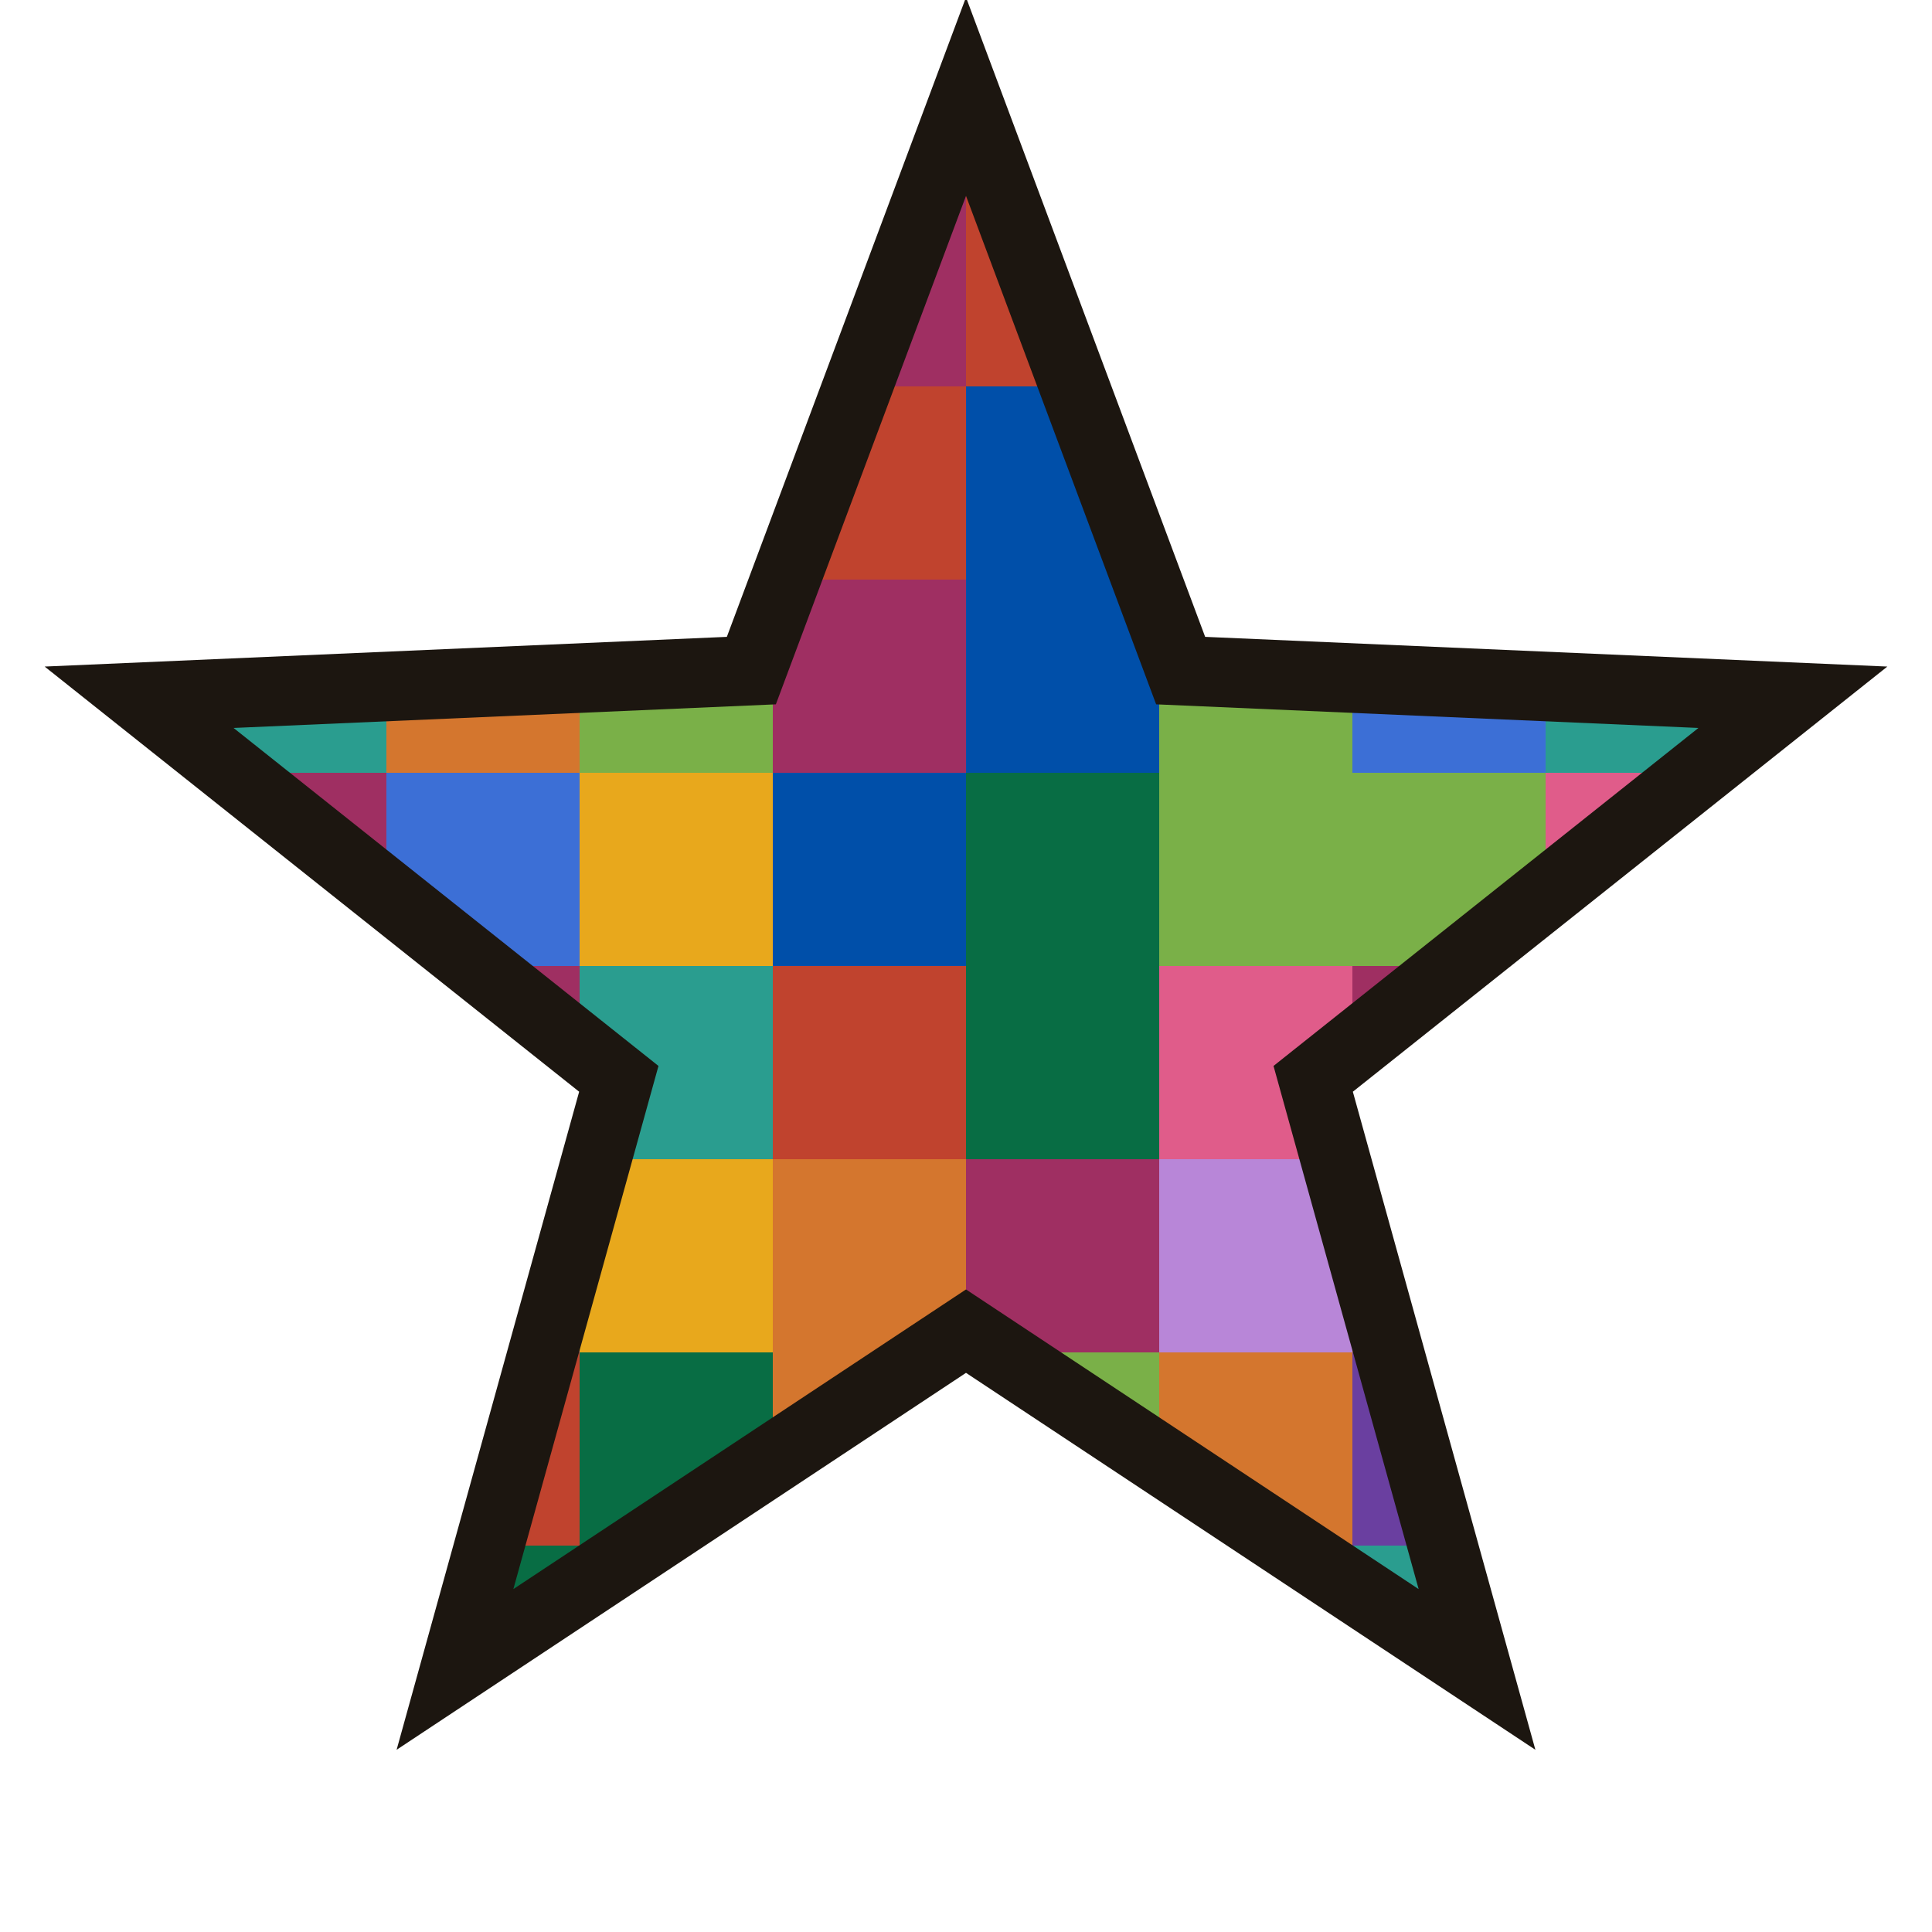
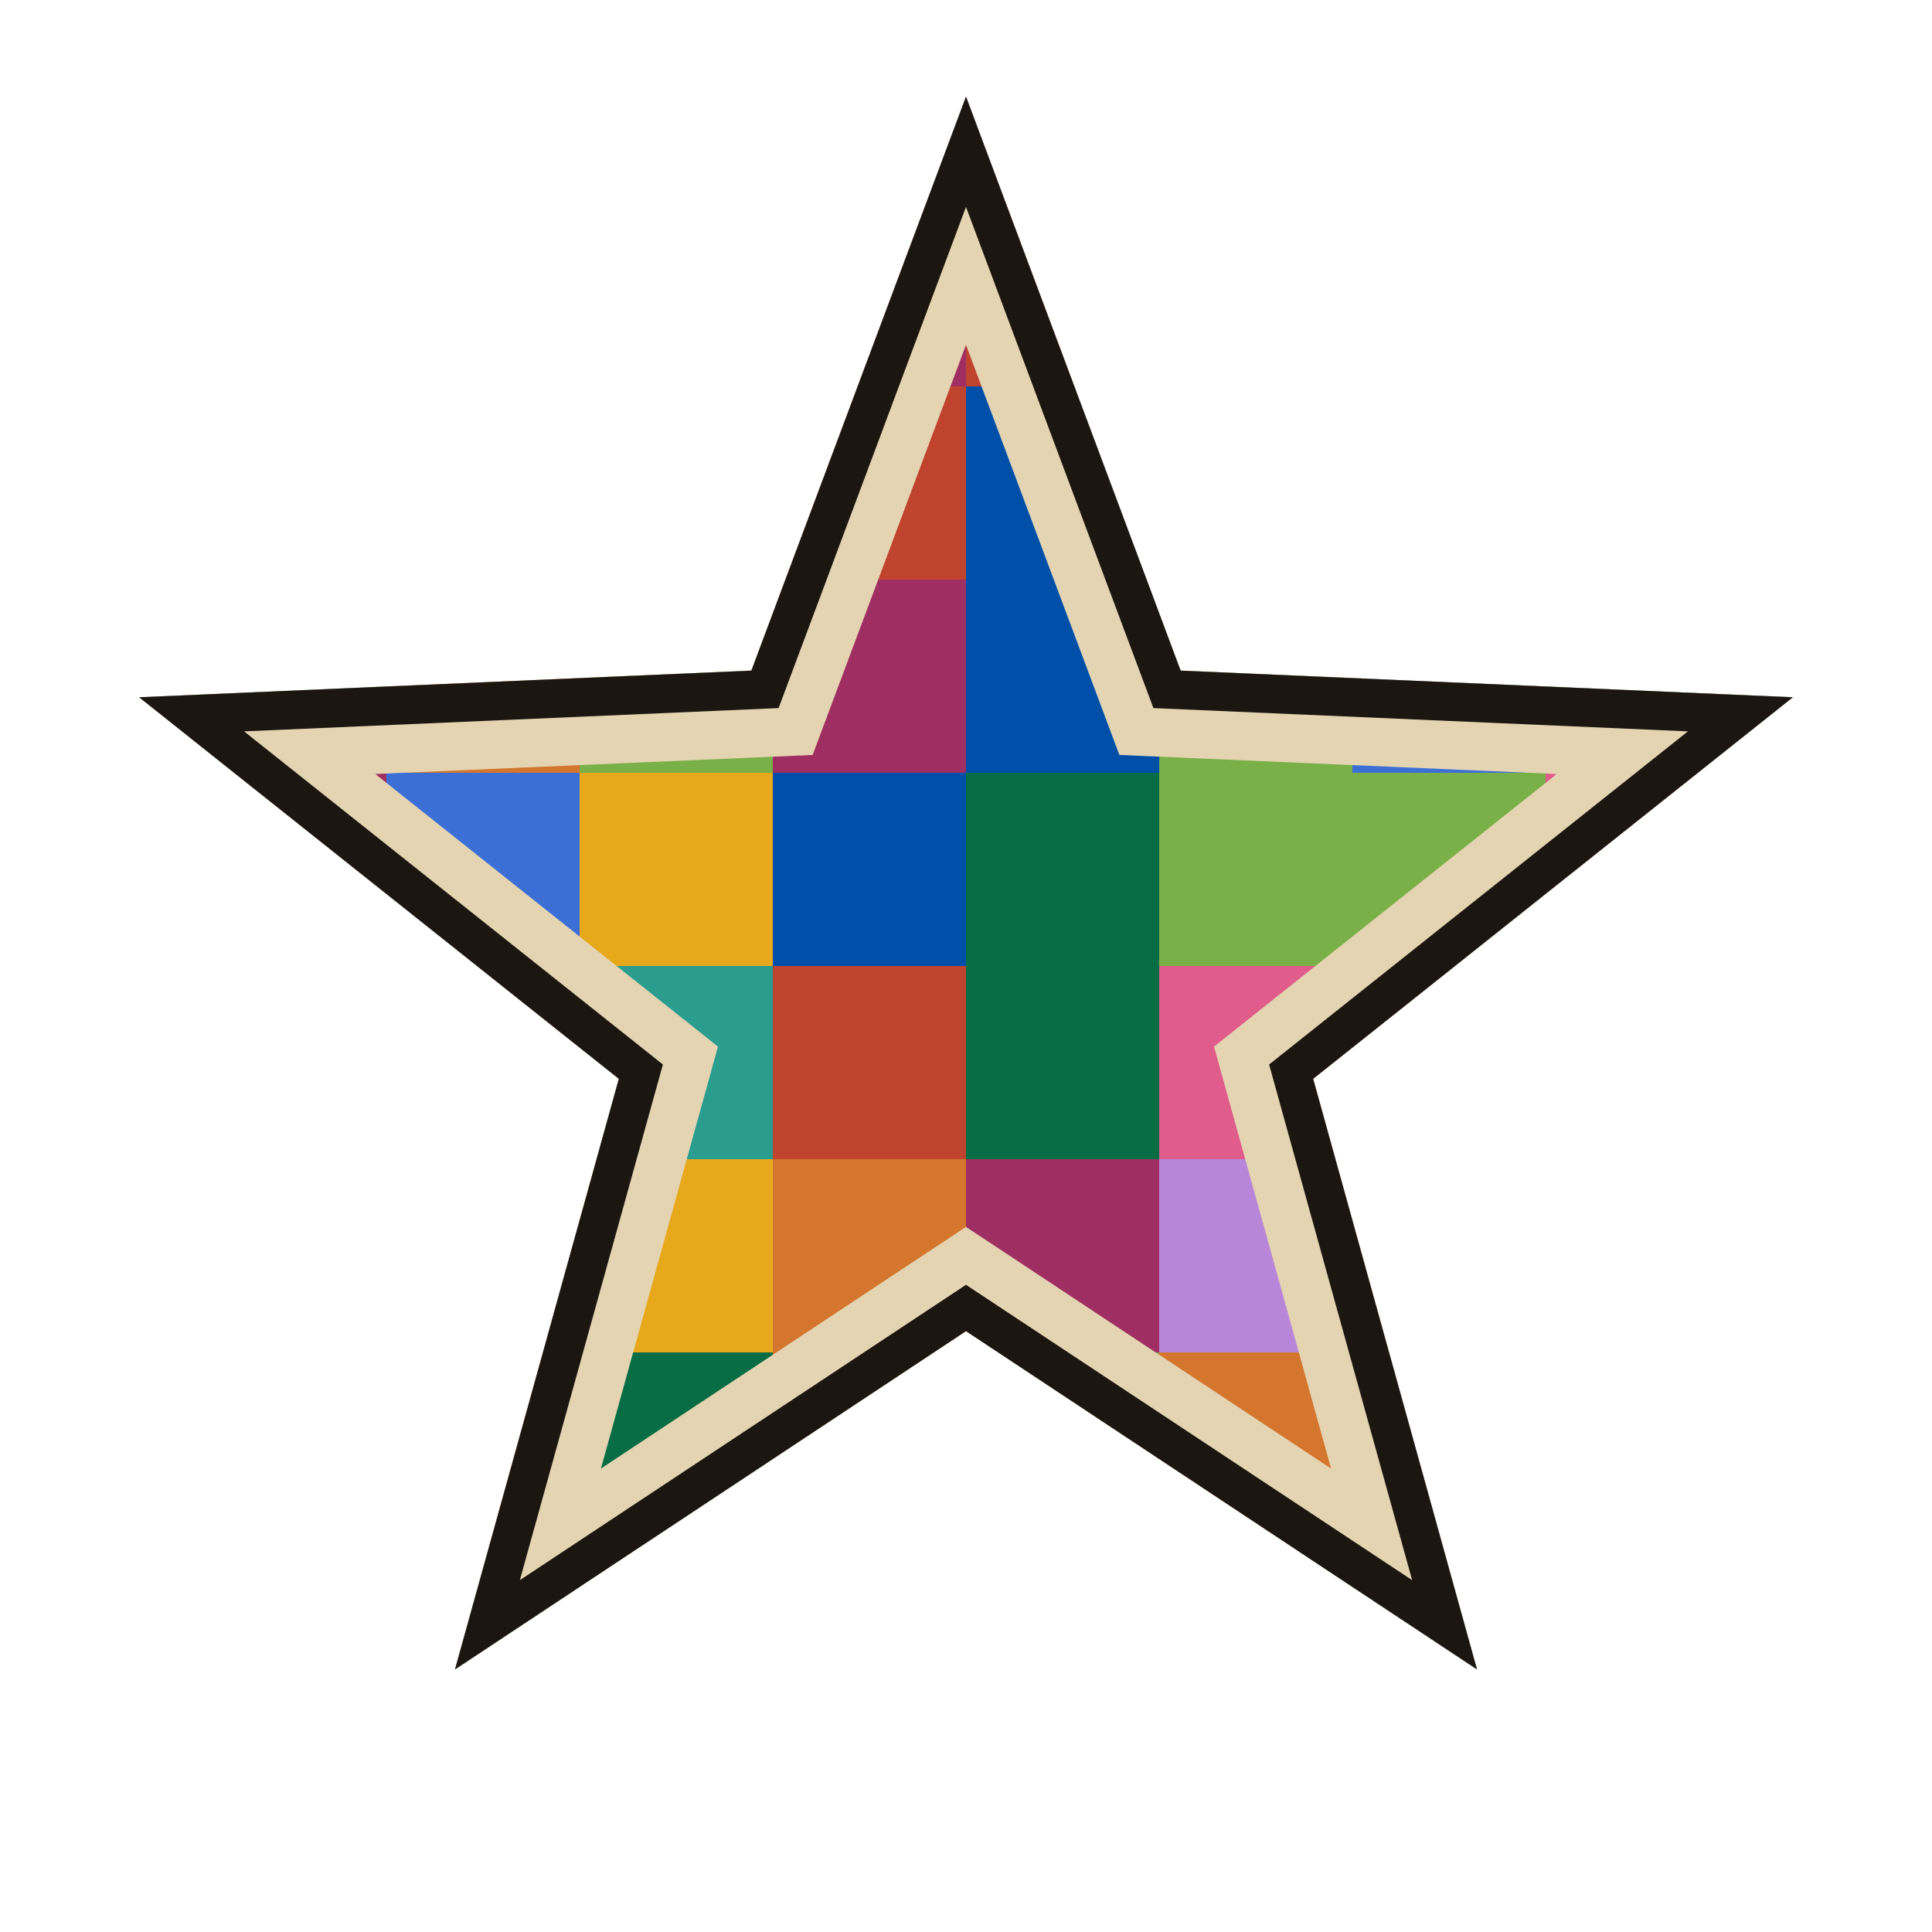
<svg xmlns="http://www.w3.org/2000/svg" viewBox="0 0 100 100">
  <defs>
    <clipPath id="s">
      <polygon points="50.00,5.00 61.11,34.71 92.80,36.09 67.97,55.84 76.45,86.41 50.00,68.90 23.55,86.41 32.03,55.84 7.20,36.09 38.89,34.71" />
    </clipPath>
  </defs>
  <g clip-path="url(#s)">
    <rect x="0" y="0" width="10" height="10" fill="#004fa9" />
    <rect x="10" y="0" width="10" height="10" fill="#086d44" />
    <rect x="20" y="0" width="10" height="10" fill="#7ab048" />
    <rect x="30" y="0" width="10" height="10" fill="#7ab048" />
    <rect x="40" y="0" width="10" height="10" fill="#3c6fd6" />
    <rect x="50" y="0" width="10" height="10" fill="#6a3fa0" />
    <rect x="60" y="0" width="10" height="10" fill="#086d44" />
    <rect x="70" y="0" width="10" height="10" fill="#c0432e" />
    <rect x="80" y="0" width="10" height="10" fill="#e8a81c" />
    <rect x="90" y="0" width="10" height="10" fill="#e8a81c" />
    <rect x="0" y="10" width="10" height="10" fill="#6a3fa0" />
    <rect x="10" y="10" width="10" height="10" fill="#d4762e" />
    <rect x="20" y="10" width="10" height="10" fill="#086d44" />
    <rect x="30" y="10" width="10" height="10" fill="#086d44" />
    <rect x="40" y="10" width="10" height="10" fill="#9f2f62" />
    <rect x="50" y="10" width="10" height="10" fill="#c0432e" />
    <rect x="60" y="10" width="10" height="10" fill="#2a9d8f" />
    <rect x="70" y="10" width="10" height="10" fill="#e05c8a" />
    <rect x="80" y="10" width="10" height="10" fill="#9f2f62" />
    <rect x="90" y="10" width="10" height="10" fill="#086d44" />
    <rect x="0" y="20" width="10" height="10" fill="#6a3fa0" />
    <rect x="10" y="20" width="10" height="10" fill="#2a9d8f" />
    <rect x="20" y="20" width="10" height="10" fill="#e05c8a" />
    <rect x="30" y="20" width="10" height="10" fill="#004fa9" />
    <rect x="40" y="20" width="10" height="10" fill="#c0432e" />
    <rect x="50" y="20" width="10" height="10" fill="#004fa9" />
    <rect x="60" y="20" width="10" height="10" fill="#e05c8a" />
    <rect x="70" y="20" width="10" height="10" fill="#086d44" />
    <rect x="80" y="20" width="10" height="10" fill="#e8a81c" />
    <rect x="90" y="20" width="10" height="10" fill="#b886d8" />
    <rect x="0" y="30" width="10" height="10" fill="#b886d8" />
    <rect x="10" y="30" width="10" height="10" fill="#2a9d8f" />
    <rect x="20" y="30" width="10" height="10" fill="#d4762e" />
    <rect x="30" y="30" width="10" height="10" fill="#7ab048" />
    <rect x="40" y="30" width="10" height="10" fill="#9f2f62" />
    <rect x="50" y="30" width="10" height="10" fill="#004fa9" />
    <rect x="60" y="30" width="10" height="10" fill="#7ab048" />
    <rect x="70" y="30" width="10" height="10" fill="#3c6fd6" />
    <rect x="80" y="30" width="10" height="10" fill="#2a9d8f" />
    <rect x="90" y="30" width="10" height="10" fill="#2a9d8f" />
    <rect x="0" y="40" width="10" height="10" fill="#7ab048" />
    <rect x="10" y="40" width="10" height="10" fill="#9f2f62" />
    <rect x="20" y="40" width="10" height="10" fill="#3c6fd6" />
    <rect x="30" y="40" width="10" height="10" fill="#e8a81c" />
    <rect x="40" y="40" width="10" height="10" fill="#004fa9" />
    <rect x="50" y="40" width="10" height="10" fill="#086d44" />
    <rect x="60" y="40" width="10" height="10" fill="#7ab048" />
    <rect x="70" y="40" width="10" height="10" fill="#7ab048" />
    <rect x="80" y="40" width="10" height="10" fill="#e05c8a" />
    <rect x="90" y="40" width="10" height="10" fill="#e8a81c" />
    <rect x="0" y="50" width="10" height="10" fill="#086d44" />
    <rect x="10" y="50" width="10" height="10" fill="#3c6fd6" />
    <rect x="20" y="50" width="10" height="10" fill="#9f2f62" />
    <rect x="30" y="50" width="10" height="10" fill="#2a9d8f" />
    <rect x="40" y="50" width="10" height="10" fill="#c0432e" />
    <rect x="50" y="50" width="10" height="10" fill="#086d44" />
    <rect x="60" y="50" width="10" height="10" fill="#e05c8a" />
    <rect x="70" y="50" width="10" height="10" fill="#9f2f62" />
    <rect x="80" y="50" width="10" height="10" fill="#e8a81c" />
    <rect x="90" y="50" width="10" height="10" fill="#2a9d8f" />
    <rect x="0" y="60" width="10" height="10" fill="#086d44" />
    <rect x="10" y="60" width="10" height="10" fill="#004fa9" />
    <rect x="20" y="60" width="10" height="10" fill="#6a3fa0" />
    <rect x="30" y="60" width="10" height="10" fill="#e8a81c" />
    <rect x="40" y="60" width="10" height="10" fill="#d4762e" />
    <rect x="50" y="60" width="10" height="10" fill="#9f2f62" />
    <rect x="60" y="60" width="10" height="10" fill="#b886d8" />
    <rect x="70" y="60" width="10" height="10" fill="#d4762e" />
    <rect x="80" y="60" width="10" height="10" fill="#9f2f62" />
    <rect x="90" y="60" width="10" height="10" fill="#6a3fa0" />
    <rect x="0" y="70" width="10" height="10" fill="#2a9d8f" />
    <rect x="10" y="70" width="10" height="10" fill="#086d44" />
    <rect x="20" y="70" width="10" height="10" fill="#c0432e" />
    <rect x="30" y="70" width="10" height="10" fill="#086d44" />
    <rect x="40" y="70" width="10" height="10" fill="#d4762e" />
    <rect x="50" y="70" width="10" height="10" fill="#7ab048" />
    <rect x="60" y="70" width="10" height="10" fill="#d4762e" />
    <rect x="70" y="70" width="10" height="10" fill="#6a3fa0" />
    <rect x="80" y="70" width="10" height="10" fill="#9f2f62" />
    <rect x="90" y="70" width="10" height="10" fill="#7ab048" />
    <rect x="0" y="80" width="10" height="10" fill="#9f2f62" />
    <rect x="10" y="80" width="10" height="10" fill="#d4762e" />
    <rect x="20" y="80" width="10" height="10" fill="#086d44" />
    <rect x="30" y="80" width="10" height="10" fill="#7ab048" />
    <rect x="40" y="80" width="10" height="10" fill="#e05c8a" />
    <rect x="50" y="80" width="10" height="10" fill="#9f2f62" />
    <rect x="60" y="80" width="10" height="10" fill="#086d44" />
    <rect x="70" y="80" width="10" height="10" fill="#2a9d8f" />
    <rect x="80" y="80" width="10" height="10" fill="#e8a81c" />
    <rect x="90" y="80" width="10" height="10" fill="#3c6fd6" />
    <rect x="0" y="90" width="10" height="10" fill="#c0432e" />
    <rect x="10" y="90" width="10" height="10" fill="#6a3fa0" />
    <rect x="20" y="90" width="10" height="10" fill="#b886d8" />
    <rect x="30" y="90" width="10" height="10" fill="#9f2f62" />
    <rect x="40" y="90" width="10" height="10" fill="#3c6fd6" />
    <rect x="50" y="90" width="10" height="10" fill="#2a9d8f" />
    <rect x="60" y="90" width="10" height="10" fill="#c0432e" />
    <rect x="70" y="90" width="10" height="10" fill="#e8a81c" />
    <rect x="80" y="90" width="10" height="10" fill="#6a3fa0" />
    <rect x="90" y="90" width="10" height="10" fill="#2a9d8f" />
  </g>
-   <polygon points="50.00,5.00 61.11,34.71 92.80,36.09 67.97,55.84 76.45,86.41 50.00,68.90 23.55,86.41 32.03,55.84 7.20,36.09 38.89,34.71" fill="none" stroke="#1c1610" stroke-width="3.6" stroke-linejoin="miter" stroke-miterlimit="8" />
+   <g clip-path="url(#s)" fill="none" stroke-linejoin="miter" stroke-miterlimit="8">
+     <polygon points="50.00,5.00 61.11,34.71 92.80,36.09 67.97,55.84 76.45,86.41 50.00,68.90 23.55,86.41 32.03,55.84 7.20,36.09 38.89,34.71" stroke="#e4d4b2" stroke-width="9" />
+     <polygon points="50.00,5.00 61.11,34.71 92.80,36.09 67.97,55.84 76.45,86.41 50.00,68.90 23.55,86.41 32.03,55.84 7.20,36.09 38.89,34.71" stroke="#1c1610" stroke-width="4" />
+   </g>
</svg>
